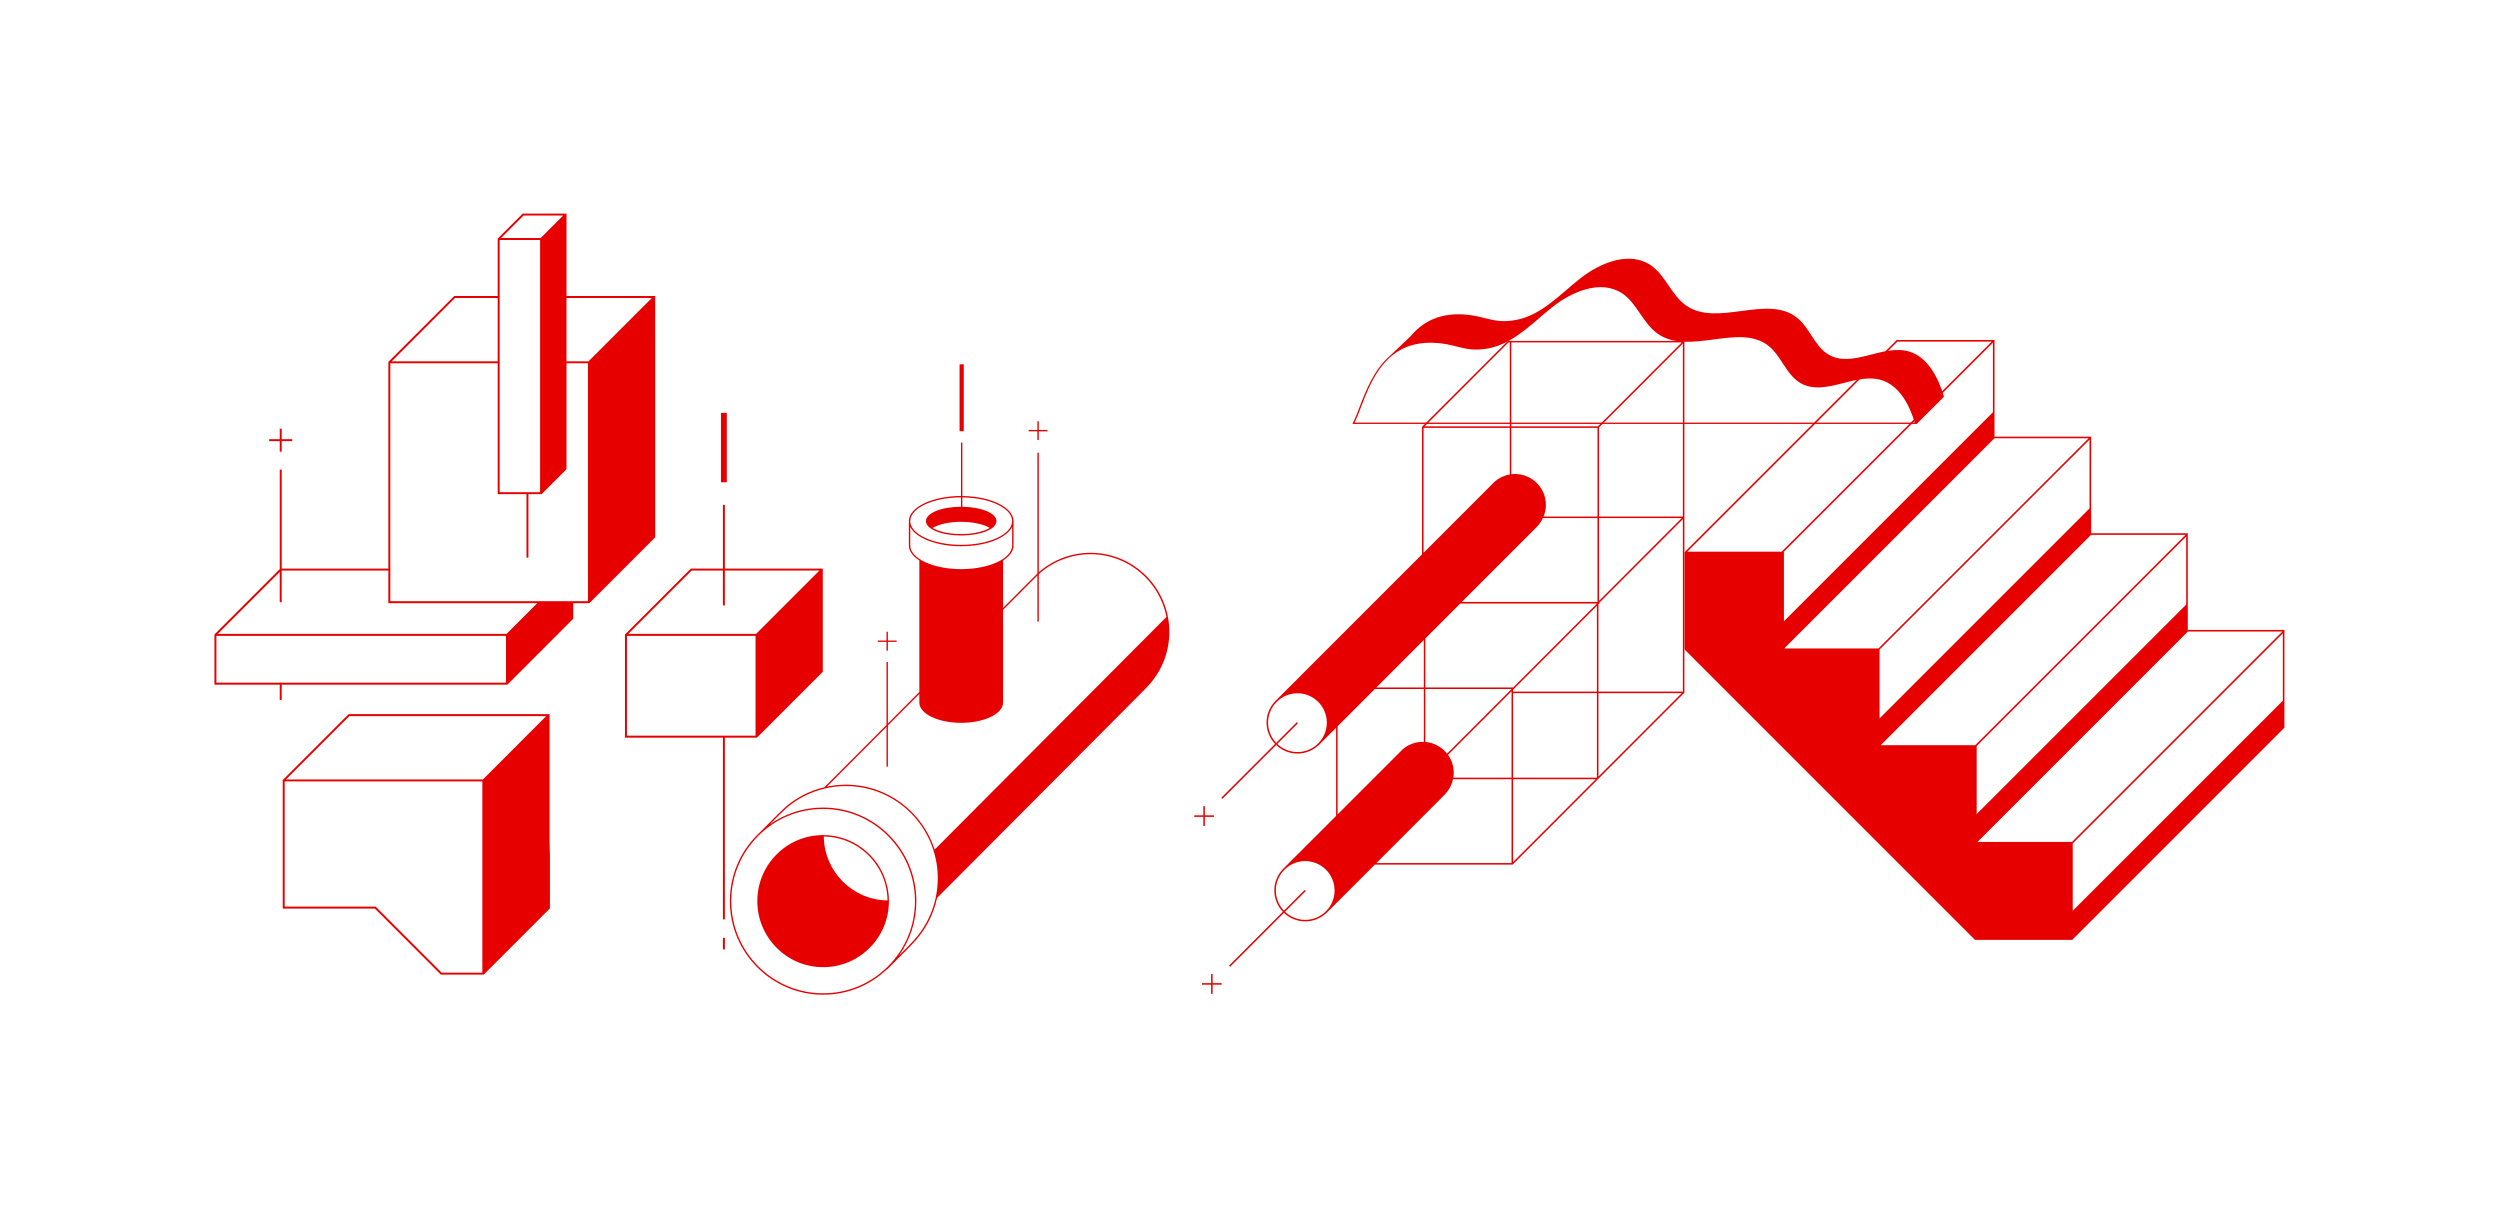
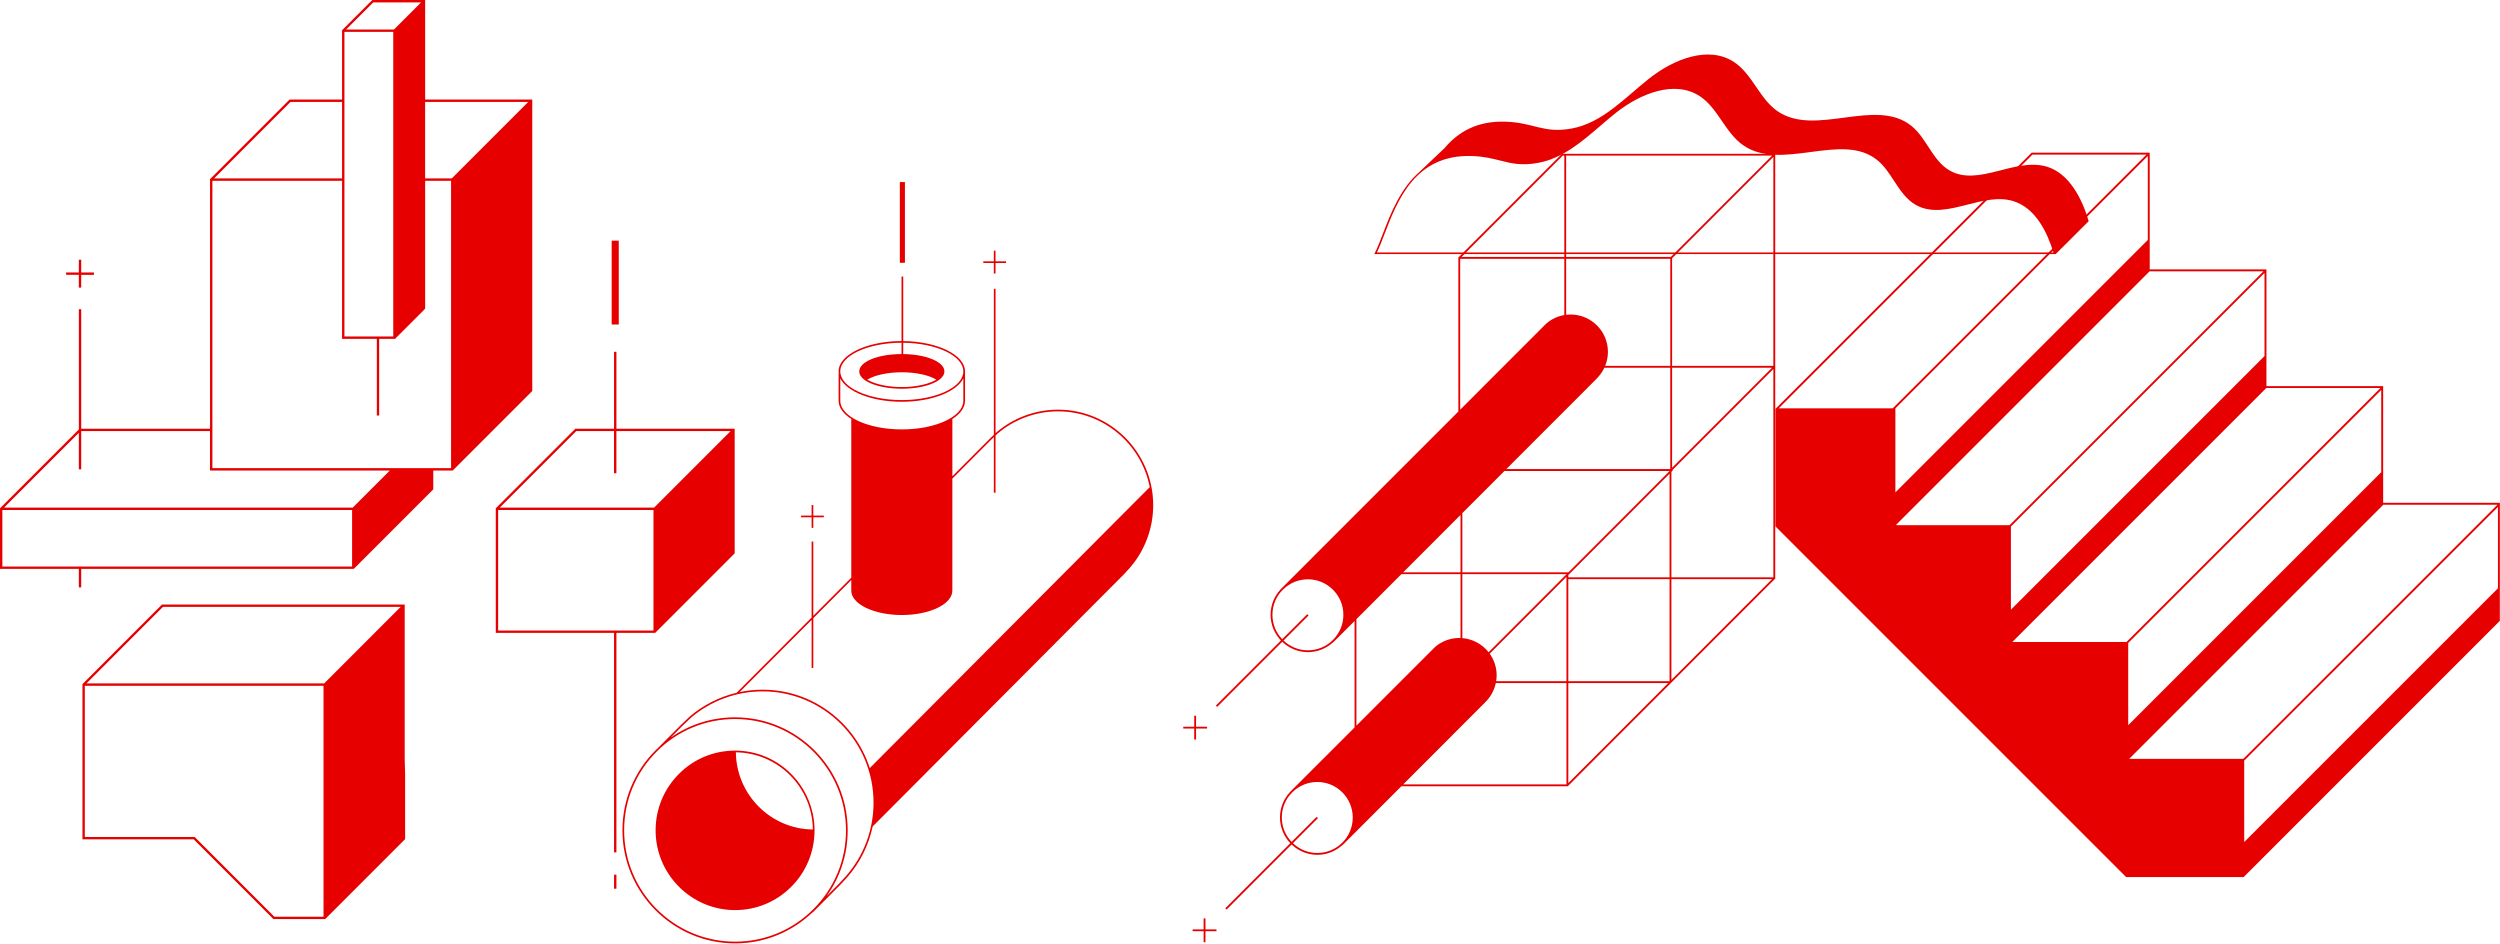
- <svg xmlns="http://www.w3.org/2000/svg" width="1182" zoomAndPan="magnify" viewBox="0 0 886.5 428.25" height="571" preserveAspectRatio="xMidYMid meet" version="1.0">
+ <svg xmlns="http://www.w3.org/2000/svg" zoomAndPan="magnify" preserveAspectRatio="xMidYMid meet" version="1.0" width="734.051" height="276.992" viewBox="76.047 75.734 734.051 276.992">
  <defs>
    <clipPath id="3a73ffeece">
      <path d="M 221 179 L 291.789 179 L 291.789 327 L 221 327 Z M 221 179 " clip-rule="nonzero" />
    </clipPath>
    <clipPath id="e6b37efc46">
      <path d="M 76.047 75.453 L 233 75.453 L 233 249 L 76.047 249 Z M 76.047 75.453 " clip-rule="nonzero" />
    </clipPath>
    <clipPath id="4a1e975b88">
      <path d="M 100 253 L 195 253 L 195 345.883 L 100 345.883 Z M 100 253 " clip-rule="nonzero" />
    </clipPath>
    <clipPath id="c85b7a3303">
      <path d="M 258.812 129 L 414.629 129 L 414.629 352.965 L 258.812 352.965 Z M 258.812 129 " clip-rule="nonzero" />
    </clipPath>
    <clipPath id="7babbd912d">
      <path d="M 597.348 120.535 L 810.098 120.535 L 810.098 333.281 L 597.348 333.281 Z M 597.348 120.535 " clip-rule="nonzero" />
    </clipPath>
    <clipPath id="2f3f8f606c">
      <path d="M 479.191 91 L 689.691 91 L 689.691 150.367 L 479.191 150.367 Z M 479.191 91 " clip-rule="nonzero" />
    </clipPath>
    <clipPath id="ee50eb78ca">
      <path d="M 423.473 120.535 L 597.266 120.535 L 597.266 352.758 L 423.473 352.758 Z M 423.473 120.535 " clip-rule="nonzero" />
    </clipPath>
  </defs>
  <g clip-path="url(#3a73ffeece)">
    <path fill="#e60000" d="M 257.039 201.617 L 257.039 179.023 L 256.344 179.023 L 256.344 201.617 L 244.969 201.617 L 221.617 224.977 L 221.617 261.566 L 256.344 261.566 L 256.344 326.012 L 257.039 326.012 L 257.039 261.566 L 268.41 261.566 L 291.762 238.203 L 291.762 201.617 Z M 245.254 202.309 L 256.336 202.309 L 256.336 214.703 L 257.031 214.703 L 257.031 202.309 L 290.566 202.309 L 268.113 224.777 L 222.797 224.777 Z M 222.312 225.473 L 267.918 225.473 L 267.918 260.875 L 222.312 260.875 Z M 222.312 225.473 " fill-opacity="1" fill-rule="nonzero" />
  </g>
  <g clip-path="url(#e6b37efc46)">
    <path fill="#e60000" d="M 232.332 190.527 L 232.332 104.965 L 200.879 104.965 L 200.879 75.734 L 185.355 75.734 L 176.484 84.609 L 176.484 104.965 L 161.066 104.965 L 137.715 128.328 L 137.715 201.617 L 99.895 201.617 L 99.895 166.52 L 99.203 166.52 L 99.203 201.816 L 76.047 224.98 L 76.047 242.773 L 99.195 242.773 L 99.195 248.215 L 99.891 248.215 L 99.891 242.773 L 179.914 242.773 L 203.266 219.41 L 203.266 213.891 L 208.977 213.891 Z M 138.41 213.195 L 138.41 128.82 L 176.484 128.82 L 176.484 175.227 L 186.688 175.227 L 186.688 197.742 L 187.379 197.742 L 187.379 175.227 L 192 175.227 L 192 175.273 L 200.531 166.742 L 200.531 166.707 L 200.879 166.359 L 200.879 128.82 L 208.488 128.82 L 208.488 213.195 Z M 177.18 85.094 L 191.516 85.094 L 191.516 174.531 L 177.18 174.531 Z M 231.148 105.66 L 208.691 128.125 L 200.871 128.125 L 200.871 105.66 Z M 185.637 76.43 L 199.691 76.43 L 191.723 84.398 L 177.672 84.398 Z M 161.352 105.66 L 176.484 105.66 L 176.484 128.125 L 138.895 128.125 Z M 99.891 213.543 L 99.891 202.309 L 137.707 202.309 L 137.707 213.891 L 190.504 213.891 L 179.621 224.777 L 77.23 224.777 L 99.195 202.805 L 99.195 213.543 Z M 76.738 225.473 L 179.43 225.473 L 179.43 242.078 L 76.738 242.078 Z M 76.738 225.473 " fill-opacity="1" fill-rule="nonzero" />
  </g>
  <g clip-path="url(#4a1e975b88)">
    <path fill="#e60000" d="M 194.875 253.234 L 123.609 253.234 L 100.258 276.598 L 100.258 322.188 L 132.926 322.188 L 156.328 345.598 L 171.523 345.598 L 195 322.109 L 195 303.105 L 194.875 298.676 Z M 123.891 253.93 L 193.688 253.93 L 171.234 276.398 L 101.438 276.398 Z M 133.211 321.492 L 100.949 321.492 L 100.949 277.09 L 171.039 277.09 L 171.039 344.91 L 156.609 344.91 Z M 133.211 321.492 " fill-opacity="1" fill-rule="nonzero" />
  </g>
  <path fill="#e60000" d="M 255.648 146.398 L 257.73 146.398 L 257.73 171.012 L 255.648 171.012 Z M 255.648 146.398 " fill-opacity="1" fill-rule="nonzero" />
  <path fill="#e60000" d="M 99.188 160.172 L 99.883 160.172 L 99.891 156.43 L 103.629 156.438 L 103.629 155.746 L 99.891 155.738 L 99.891 152.004 L 99.195 152.004 L 99.195 155.738 L 95.453 155.738 L 95.453 156.43 L 99.195 156.43 Z M 99.188 160.172 " fill-opacity="1" fill-rule="nonzero" />
  <path fill="#e60000" d="M 256.344 332.559 L 257.039 332.559 L 257.039 336.676 L 256.344 336.676 Z M 256.344 332.559 " fill-opacity="1" fill-rule="nonzero" />
  <g clip-path="url(#c85b7a3303)">
    <path fill="#e60000" d="M 341.75 152.906 L 340.262 152.906 L 340.262 129.195 L 341.75 129.195 Z M 314.352 230.719 L 314.848 230.719 L 314.848 227.617 L 317.938 227.617 L 317.938 227.121 L 314.848 227.121 L 314.848 224.023 L 314.352 224.023 L 314.352 227.121 L 311.262 227.121 L 311.262 227.617 L 314.348 227.617 Z M 367.855 156.059 L 368.352 156.059 L 368.352 152.953 L 371.441 152.953 L 371.441 152.457 L 368.352 152.457 L 368.352 149.359 L 367.855 149.359 L 367.855 152.457 L 364.762 152.457 L 364.762 152.953 L 367.848 152.953 Z M 414.648 224.062 C 414.648 230.898 412.168 237.484 407.664 242.609 L 405.871 244.543 L 332.285 318.398 C 331.109 323.918 328.543 329.078 324.766 333.371 L 322.641 335.66 L 314.621 343.711 L 314.57 343.664 C 308.406 349.508 300.391 352.727 291.879 352.727 C 273.648 352.723 258.812 337.836 258.812 319.539 C 258.812 310.672 262.25 302.344 268.5 296.074 C 268.73 295.84 268.977 295.617 269.211 295.391 L 275.855 288.727 L 278.523 286.164 C 282.531 282.738 287.277 280.348 292.328 279.145 L 314.352 257.043 L 314.352 234.738 L 314.848 234.738 L 314.848 256.543 L 326 245.352 L 326 198.746 C 326 198.746 326.309 198.969 326.938 199.297 C 324.043 197.723 322.277 195.656 322.277 193.398 L 322.277 185.383 L 322.324 185.383 C 322.293 185.184 322.277 184.984 322.277 184.785 C 322.277 179.883 330.562 175.895 340.758 175.871 L 340.758 156.922 L 341.254 156.922 L 341.254 175.883 C 351.297 175.984 359.402 179.941 359.402 184.793 L 359.402 193.402 C 359.402 195.406 358.016 197.262 355.68 198.754 L 355.68 215.574 L 366.34 204.879 L 367.863 203.41 L 367.863 160.535 L 368.359 160.535 L 368.359 202.934 L 368.586 202.715 C 373.641 198.395 380.07 196.02 386.711 196.02 C 402.113 196.02 414.648 208.598 414.648 224.062 Z M 342.207 189.352 C 342.316 189.344 342.418 189.34 342.527 189.336 C 342.625 189.332 342.727 189.324 342.828 189.316 C 346.223 189.086 349.18 188.297 350.984 187.207 C 348.77 185.863 344.941 185.039 340.844 185.039 C 336.746 185.039 332.91 185.863 330.695 187.207 C 332.5 188.297 335.457 189.094 338.852 189.316 C 338.949 189.32 339.051 189.332 339.152 189.336 C 339.258 189.34 339.367 189.344 339.477 189.352 C 339.621 189.355 339.758 189.359 339.902 189.367 C 339.98 189.371 340.066 189.371 340.148 189.371 C 340.379 189.375 340.609 189.379 340.844 189.379 C 341.074 189.379 341.305 189.375 341.535 189.371 C 341.621 189.371 341.699 189.367 341.785 189.367 C 341.922 189.359 342.062 189.355 342.207 189.352 Z M 322.773 184.785 C 322.773 189.426 330.879 193.203 340.84 193.203 C 350.797 193.203 358.902 189.43 358.902 184.785 C 358.902 180.211 351.02 176.477 341.25 176.375 L 341.25 179.699 C 348.062 179.785 353.34 181.988 353.34 184.785 C 353.34 185.668 352.812 186.488 351.887 187.203 L 351.891 187.203 L 351.836 187.238 C 349.871 188.719 346.145 189.738 341.719 189.859 C 341.691 189.859 341.656 189.859 341.625 189.863 C 341.367 189.867 341.105 189.871 340.84 189.871 C 340.574 189.871 340.312 189.867 340.051 189.863 C 340.02 189.863 339.984 189.863 339.957 189.859 C 335.531 189.738 331.805 188.719 329.84 187.238 L 329.785 187.203 L 329.789 187.203 C 328.859 186.488 328.34 185.668 328.34 184.785 C 328.34 181.941 333.789 179.715 340.758 179.695 L 340.758 176.367 C 330.836 176.395 322.773 180.16 322.773 184.785 Z M 340.84 201.816 C 350.797 201.816 358.902 198.043 358.902 193.398 L 358.902 186.824 C 356.973 190.762 349.613 193.703 340.84 193.703 C 332.062 193.703 324.695 190.762 322.773 186.824 L 322.773 193.398 C 322.773 198.043 330.879 201.816 340.84 201.816 Z M 314.906 342.652 C 321.059 336.477 324.445 328.273 324.445 319.543 C 324.445 301.52 309.832 286.855 291.875 286.855 C 283.176 286.855 274.996 290.258 268.848 296.426 C 262.699 302.602 259.309 310.805 259.309 319.539 C 259.309 337.562 273.918 352.223 291.879 352.223 C 300.578 352.223 308.754 348.828 314.906 342.652 Z M 332.535 311.422 C 332.535 293.398 317.926 278.734 299.965 278.734 C 292.23 278.734 284.734 281.504 278.855 286.531 L 276.199 289.078 L 272.984 292.305 C 278.488 288.441 285.016 286.359 291.875 286.359 C 310.105 286.359 324.941 301.246 324.941 319.543 C 324.941 326.566 322.773 333.254 318.766 338.848 L 322.277 335.32 L 324.395 333.035 C 329.641 327.07 332.535 319.395 332.535 311.422 Z M 413.637 218.762 C 411.172 206.098 400.031 196.516 386.707 196.516 C 380.188 196.516 373.867 198.848 368.914 203.082 L 368.355 203.621 L 368.355 220.418 L 367.859 220.418 L 367.859 204.098 L 366.68 205.23 L 355.676 216.273 L 355.676 249.16 C 355.676 253.105 349.023 256.316 340.84 256.316 C 332.66 256.316 326 253.109 326 249.16 L 326 246.055 L 314.848 257.246 L 314.848 271.844 L 314.352 271.844 L 314.352 257.742 L 293.227 278.945 C 295.426 278.48 297.68 278.242 299.961 278.242 C 314.66 278.242 327.145 287.926 331.43 301.266 Z M 315.215 319.543 L 315.215 319.789 L 315.211 319.789 C 315.145 325.953 312.73 331.738 308.383 336.102 C 303.973 340.523 298.117 342.957 291.883 342.957 C 279.016 342.957 268.547 332.449 268.547 319.539 C 268.547 313.281 270.977 307.398 275.383 302.98 C 279.73 298.613 285.492 296.191 291.633 296.129 L 291.633 296.125 L 291.879 296.125 C 297.91 296.125 303.414 298.43 307.559 302.215 C 311.059 305.406 313.578 309.645 314.645 314.43 C 314.676 314.566 314.707 314.695 314.738 314.828 C 314.742 314.844 314.742 314.863 314.75 314.879 C 315.051 316.387 315.215 317.945 315.215 319.543 Z M 314.707 319.293 C 314.707 319.129 314.703 318.965 314.695 318.801 C 314.688 318.617 314.684 318.434 314.676 318.254 C 314.664 318.051 314.645 317.848 314.629 317.645 C 314.613 317.465 314.602 317.281 314.586 317.102 C 314.566 316.898 314.535 316.699 314.512 316.496 C 314.484 316.316 314.465 316.137 314.438 315.961 C 314.406 315.762 314.367 315.566 314.332 315.367 C 314.301 315.191 314.273 315.016 314.234 314.844 C 314.195 314.645 314.145 314.449 314.098 314.258 C 314.059 314.086 314.02 313.914 313.977 313.746 C 313.926 313.551 313.867 313.355 313.812 313.164 C 313.762 313 313.719 312.828 313.668 312.664 C 313.609 312.473 313.539 312.281 313.477 312.094 C 313.422 311.934 313.367 311.77 313.309 311.613 C 313.238 311.422 313.156 311.234 313.082 311.043 C 313.023 310.891 312.965 310.73 312.895 310.582 C 312.816 310.395 312.727 310.203 312.645 310.02 C 312.574 309.871 312.508 309.723 312.441 309.578 C 312.352 309.391 312.25 309.207 312.156 309.02 C 312.082 308.883 312.012 308.738 311.938 308.598 C 311.836 308.41 311.727 308.227 311.617 308.043 C 311.543 307.914 311.469 307.777 311.391 307.648 C 311.27 307.453 311.148 307.266 311.023 307.078 C 310.949 306.961 310.875 306.844 310.793 306.723 C 310.66 306.523 310.516 306.328 310.375 306.133 C 310.301 306.031 310.234 305.93 310.16 305.832 C 310.004 305.621 309.832 305.41 309.672 305.207 C 309.609 305.133 309.551 305.055 309.488 304.973 C 309.277 304.719 309.062 304.473 308.844 304.227 C 308.816 304.203 308.797 304.172 308.773 304.148 C 308.281 303.605 307.77 303.09 307.223 302.594 C 307.219 302.586 307.207 302.582 307.203 302.57 C 306.941 302.332 306.672 302.102 306.398 301.875 C 306.34 301.828 306.281 301.781 306.223 301.738 C 306 301.555 305.77 301.375 305.543 301.199 C 305.457 301.137 305.371 301.074 305.281 301.012 C 305.074 300.855 304.863 300.707 304.652 300.562 C 304.551 300.492 304.449 300.434 304.344 300.363 C 304.141 300.23 303.938 300.098 303.73 299.965 C 303.617 299.898 303.5 299.832 303.387 299.77 C 303.184 299.648 302.988 299.527 302.777 299.414 C 302.656 299.344 302.531 299.285 302.402 299.223 C 302.203 299.117 302 299.012 301.797 298.914 C 301.664 298.848 301.531 298.789 301.391 298.73 C 301.191 298.633 300.996 298.543 300.793 298.457 C 300.652 298.395 300.504 298.34 300.367 298.281 C 300.168 298.203 299.969 298.117 299.766 298.043 C 299.617 297.988 299.469 297.938 299.316 297.887 C 299.117 297.82 298.914 297.75 298.711 297.684 C 298.559 297.637 298.398 297.594 298.242 297.547 C 298.039 297.484 297.84 297.426 297.637 297.371 C 297.473 297.328 297.309 297.293 297.145 297.254 C 296.949 297.203 296.746 297.152 296.543 297.113 C 296.371 297.078 296.199 297.047 296.031 297.02 C 295.832 296.984 295.629 296.945 295.43 296.91 C 295.258 296.879 295.078 296.859 294.902 296.836 C 294.703 296.809 294.5 296.781 294.301 296.758 C 294.117 296.738 293.934 296.73 293.75 296.711 C 293.555 296.695 293.355 296.676 293.152 296.664 C 292.965 296.656 292.777 296.648 292.582 296.645 C 292.426 296.641 292.27 296.637 292.113 296.637 C 292.266 309.066 302.316 319.156 314.707 319.293 Z M 314.707 319.293 " fill-opacity="1" fill-rule="nonzero" />
  </g>
  <g clip-path="url(#7babbd912d)">
    <path fill="#e60000" d="M 810.055 247.906 L 810.055 224.016 L 810.098 223.977 L 810.055 223.938 L 810.055 223.371 L 775.789 223.371 L 775.789 189.102 L 741.52 189.102 L 741.52 154.832 L 707.25 154.832 L 707.25 120.562 L 672.578 120.562 L 597.348 195.789 L 597.348 230.293 L 700.32 333.266 L 734.824 333.266 L 810.051 258.035 L 810.051 248.504 L 810.066 247.887 Z M 809.492 248.473 L 734.992 322.969 L 734.992 299 L 735.031 299.039 L 809.492 224.582 Z M 775.223 214.383 L 700.934 288.668 L 700.934 264.516 L 775.223 190.234 Z M 740.953 180.289 L 666.492 254.746 L 666.492 230.336 L 740.953 155.879 Z M 706.684 146.195 L 632.574 220.305 L 632.574 195.633 L 706.684 121.531 Z M 809.336 223.938 L 734.715 298.559 L 701.203 298.559 L 775.789 223.977 L 775.746 223.938 Z M 774.984 189.668 L 700.406 264.246 L 666.895 264.246 L 741.473 189.668 Z M 740.637 155.398 L 666.098 229.938 L 632.863 229.938 L 632.84 229.773 L 707.215 155.398 Z M 672.816 121.129 L 706.285 121.129 L 631.781 195.625 L 598.316 195.625 Z M 672.816 121.129 " fill-opacity="1" fill-rule="nonzero" />
  </g>
  <g clip-path="url(#2f3f8f606c)">
    <path fill="#e60000" d="M 676.973 124.652 C 667.664 121.93 656.941 130.625 648.523 125.809 C 643.504 122.934 641.816 116.398 637.336 112.746 C 626.805 104.152 609.074 116.117 597.914 108.348 C 592.656 104.688 590.617 97.602 585.301 94.023 C 577.742 88.938 567.375 93.16 560.234 98.824 C 553.098 104.492 546.504 111.816 537.539 113.465 C 529.238 114.992 526.586 111.758 518.148 111.465 C 509.695 111.168 504.133 114.543 500.219 119.203 L 493.016 126.035 L 493.027 126.035 C 487.238 130.953 484.32 138.543 482.098 144.336 C 481.246 146.555 480.516 148.465 479.738 149.988 L 479.562 150.336 L 679.605 150.336 L 679.641 150.34 L 689.328 140.68 C 687.395 134.07 683.598 126.586 676.973 124.652 Z M 480.344 149.855 C 481.066 148.371 481.758 146.566 482.551 144.504 C 486.359 134.566 491.582 120.969 508.262 121.547 C 511.742 121.668 514.184 122.281 516.551 122.879 C 519.906 123.727 522.801 124.449 527.703 123.551 C 534.797 122.25 540.457 117.391 545.93 112.695 C 547.426 111.41 548.969 110.09 550.508 108.863 C 557.582 103.25 567.805 99.043 575.289 104.074 C 577.934 105.855 579.805 108.582 581.609 111.223 C 583.406 113.848 585.262 116.559 587.902 118.395 C 593.453 122.254 600.645 121.301 607.602 120.383 C 615.02 119.398 622.02 118.469 627.305 122.785 C 629.289 124.406 630.746 126.645 632.16 128.812 C 633.906 131.488 635.715 134.262 638.523 135.875 C 643.141 138.52 648.527 137.145 653.738 135.812 C 658.188 134.672 662.797 133.5 667.027 134.738 C 673.699 136.691 677.195 143.969 678.961 149.855 Z M 480.344 149.855 " fill-opacity="1" fill-rule="nonzero" />
  </g>
  <g clip-path="url(#ee50eb78ca)">
    <path fill="#e60000" d="M 534.676 120.887 L 504.25 151.34 L 504.25 196.562 L 452.449 248.387 C 452.41 248.426 452.367 248.457 452.324 248.496 C 452.285 248.531 452.254 248.578 452.215 248.613 L 451.977 248.852 L 452 248.852 C 450.145 250.875 449.117 253.48 449.117 256.246 C 449.117 259.172 450.277 261.824 452.152 263.797 L 433.055 282.906 L 433.438 283.289 L 452.535 264.18 C 454.5 266.051 457.152 267.215 460.078 267.215 C 462.93 267.215 465.531 266.105 467.48 264.309 L 467.48 264.367 L 473.777 258.066 L 473.777 289.324 L 455.203 307.895 C 455.168 307.934 455.117 307.965 455.082 308.008 C 455.043 308.047 455.012 308.09 454.973 308.129 L 454.734 308.367 L 454.758 308.367 C 452.902 310.391 451.875 312.992 451.875 315.758 C 451.875 318.688 453.035 321.336 454.91 323.309 L 435.812 342.422 L 436.195 342.805 L 455.293 323.691 C 457.254 325.566 459.91 326.727 462.836 326.727 C 465.609 326.727 468.215 325.695 470.238 323.828 L 470.238 323.883 L 487.516 306.59 L 536.383 306.59 L 566.652 276.293 L 566.809 276.137 L 597.289 245.629 L 597.289 120.887 Z M 566.262 275.75 L 536.535 275.75 L 536.535 245.785 L 566.262 245.785 Z M 535.992 244.352 L 513.129 267.242 C 511.293 264.914 508.539 263.352 505.422 263.098 L 505.422 244.316 L 535.992 244.316 Z M 513.457 267.672 L 535.992 245.113 L 535.992 275.75 L 515.344 275.75 C 515.438 275.18 515.492 274.602 515.492 274.012 C 515.492 271.652 514.73 269.465 513.457 267.672 Z M 536.535 245.242 L 536.535 244.574 L 566.262 214.816 L 566.262 245.242 Z M 536.535 243.812 L 536.535 243.773 L 505.422 243.773 L 505.422 226.391 L 517.785 214.02 L 566.258 214.02 L 566.258 214.055 Z M 504.883 226.93 L 504.883 243.773 L 488.055 243.773 Z M 567.012 183.699 L 596.359 183.699 L 567.012 213.074 Z M 566.473 213.457 L 518.344 213.457 L 544.73 187.047 L 545.426 186.297 C 546.117 185.508 546.684 184.633 547.121 183.699 L 566.469 183.699 L 566.469 213.457 Z M 547.355 183.16 C 547.879 181.863 548.168 180.469 548.168 179.043 C 548.168 173 543.25 168.082 537.215 168.082 C 536.777 168.082 536.34 168.117 535.906 168.168 L 535.906 151.723 L 566.48 151.723 L 566.48 183.16 Z M 566.629 151.184 L 535.902 151.184 L 535.902 121.426 L 596.359 121.426 Z M 534.902 121.426 L 535.363 121.426 L 535.363 151.184 L 505.176 151.184 Z M 504.793 151.723 L 535.363 151.723 L 535.363 168.242 C 533.43 168.574 531.613 169.414 530.098 170.707 L 504.793 196.023 Z M 460.07 266.68 C 457.297 266.68 454.777 265.582 452.91 263.805 L 460.266 256.449 L 459.883 256.066 L 452.527 263.422 C 450.754 261.555 449.66 259.031 449.66 256.254 C 449.66 253.469 450.742 250.855 452.707 248.883 C 452.719 248.875 452.723 248.867 452.734 248.863 L 452.746 248.863 L 452.832 248.777 C 454.785 246.879 457.348 245.832 460.078 245.832 C 465.816 245.832 470.492 250.508 470.492 256.254 C 470.492 262 465.816 266.68 460.07 266.68 Z M 474.316 257.531 L 487.52 244.316 L 504.887 244.316 L 504.887 263.07 C 504.77 263.066 504.656 263.055 504.539 263.055 C 501.938 263.055 499.418 263.984 497.426 265.68 L 474.316 288.789 Z M 462.828 326.188 C 460.055 326.188 457.535 325.09 455.668 323.312 L 463.023 315.957 L 462.641 315.574 L 455.285 322.93 C 453.512 321.062 452.414 318.539 452.414 315.766 C 452.414 312.977 453.5 310.363 455.465 308.395 C 455.477 308.383 455.48 308.375 455.492 308.371 L 455.496 308.371 L 455.578 308.289 C 457.531 306.391 460.098 305.34 462.828 305.34 C 468.57 305.34 473.242 310.02 473.242 315.766 C 473.242 318.551 472.156 321.164 470.195 323.137 C 468.227 325.102 465.609 326.188 462.828 326.188 Z M 512.059 282.016 L 512.754 281.27 C 514.012 279.844 514.855 278.129 515.242 276.297 L 535.992 276.297 L 535.992 306.055 L 488.047 306.055 Z M 536.535 305.664 L 536.535 276.293 L 565.879 276.293 Z M 566.805 245.785 L 596.359 245.785 L 566.805 275.367 Z M 596.742 245.242 L 566.805 245.242 L 566.805 214.277 L 567.219 213.863 L 567.105 213.75 L 596.742 184.082 Z M 596.742 183.16 L 567.012 183.16 L 567.012 151.566 L 596.742 121.809 Z M 426.695 289.652 L 423.473 289.652 L 423.473 289.113 L 426.699 289.113 L 426.699 285.887 L 427.238 285.887 L 427.238 289.113 L 430.465 289.113 L 430.465 289.652 L 427.238 289.652 L 427.238 292.883 L 426.699 292.883 Z M 429.992 348.621 L 433.219 348.621 L 433.219 349.16 L 429.992 349.16 L 429.992 352.391 L 429.453 352.391 L 429.453 349.16 L 426.23 349.16 L 426.23 348.621 L 429.453 348.621 L 429.453 345.398 L 429.992 345.398 Z M 429.992 348.621 " fill-opacity="1" fill-rule="nonzero" />
  </g>
</svg>
